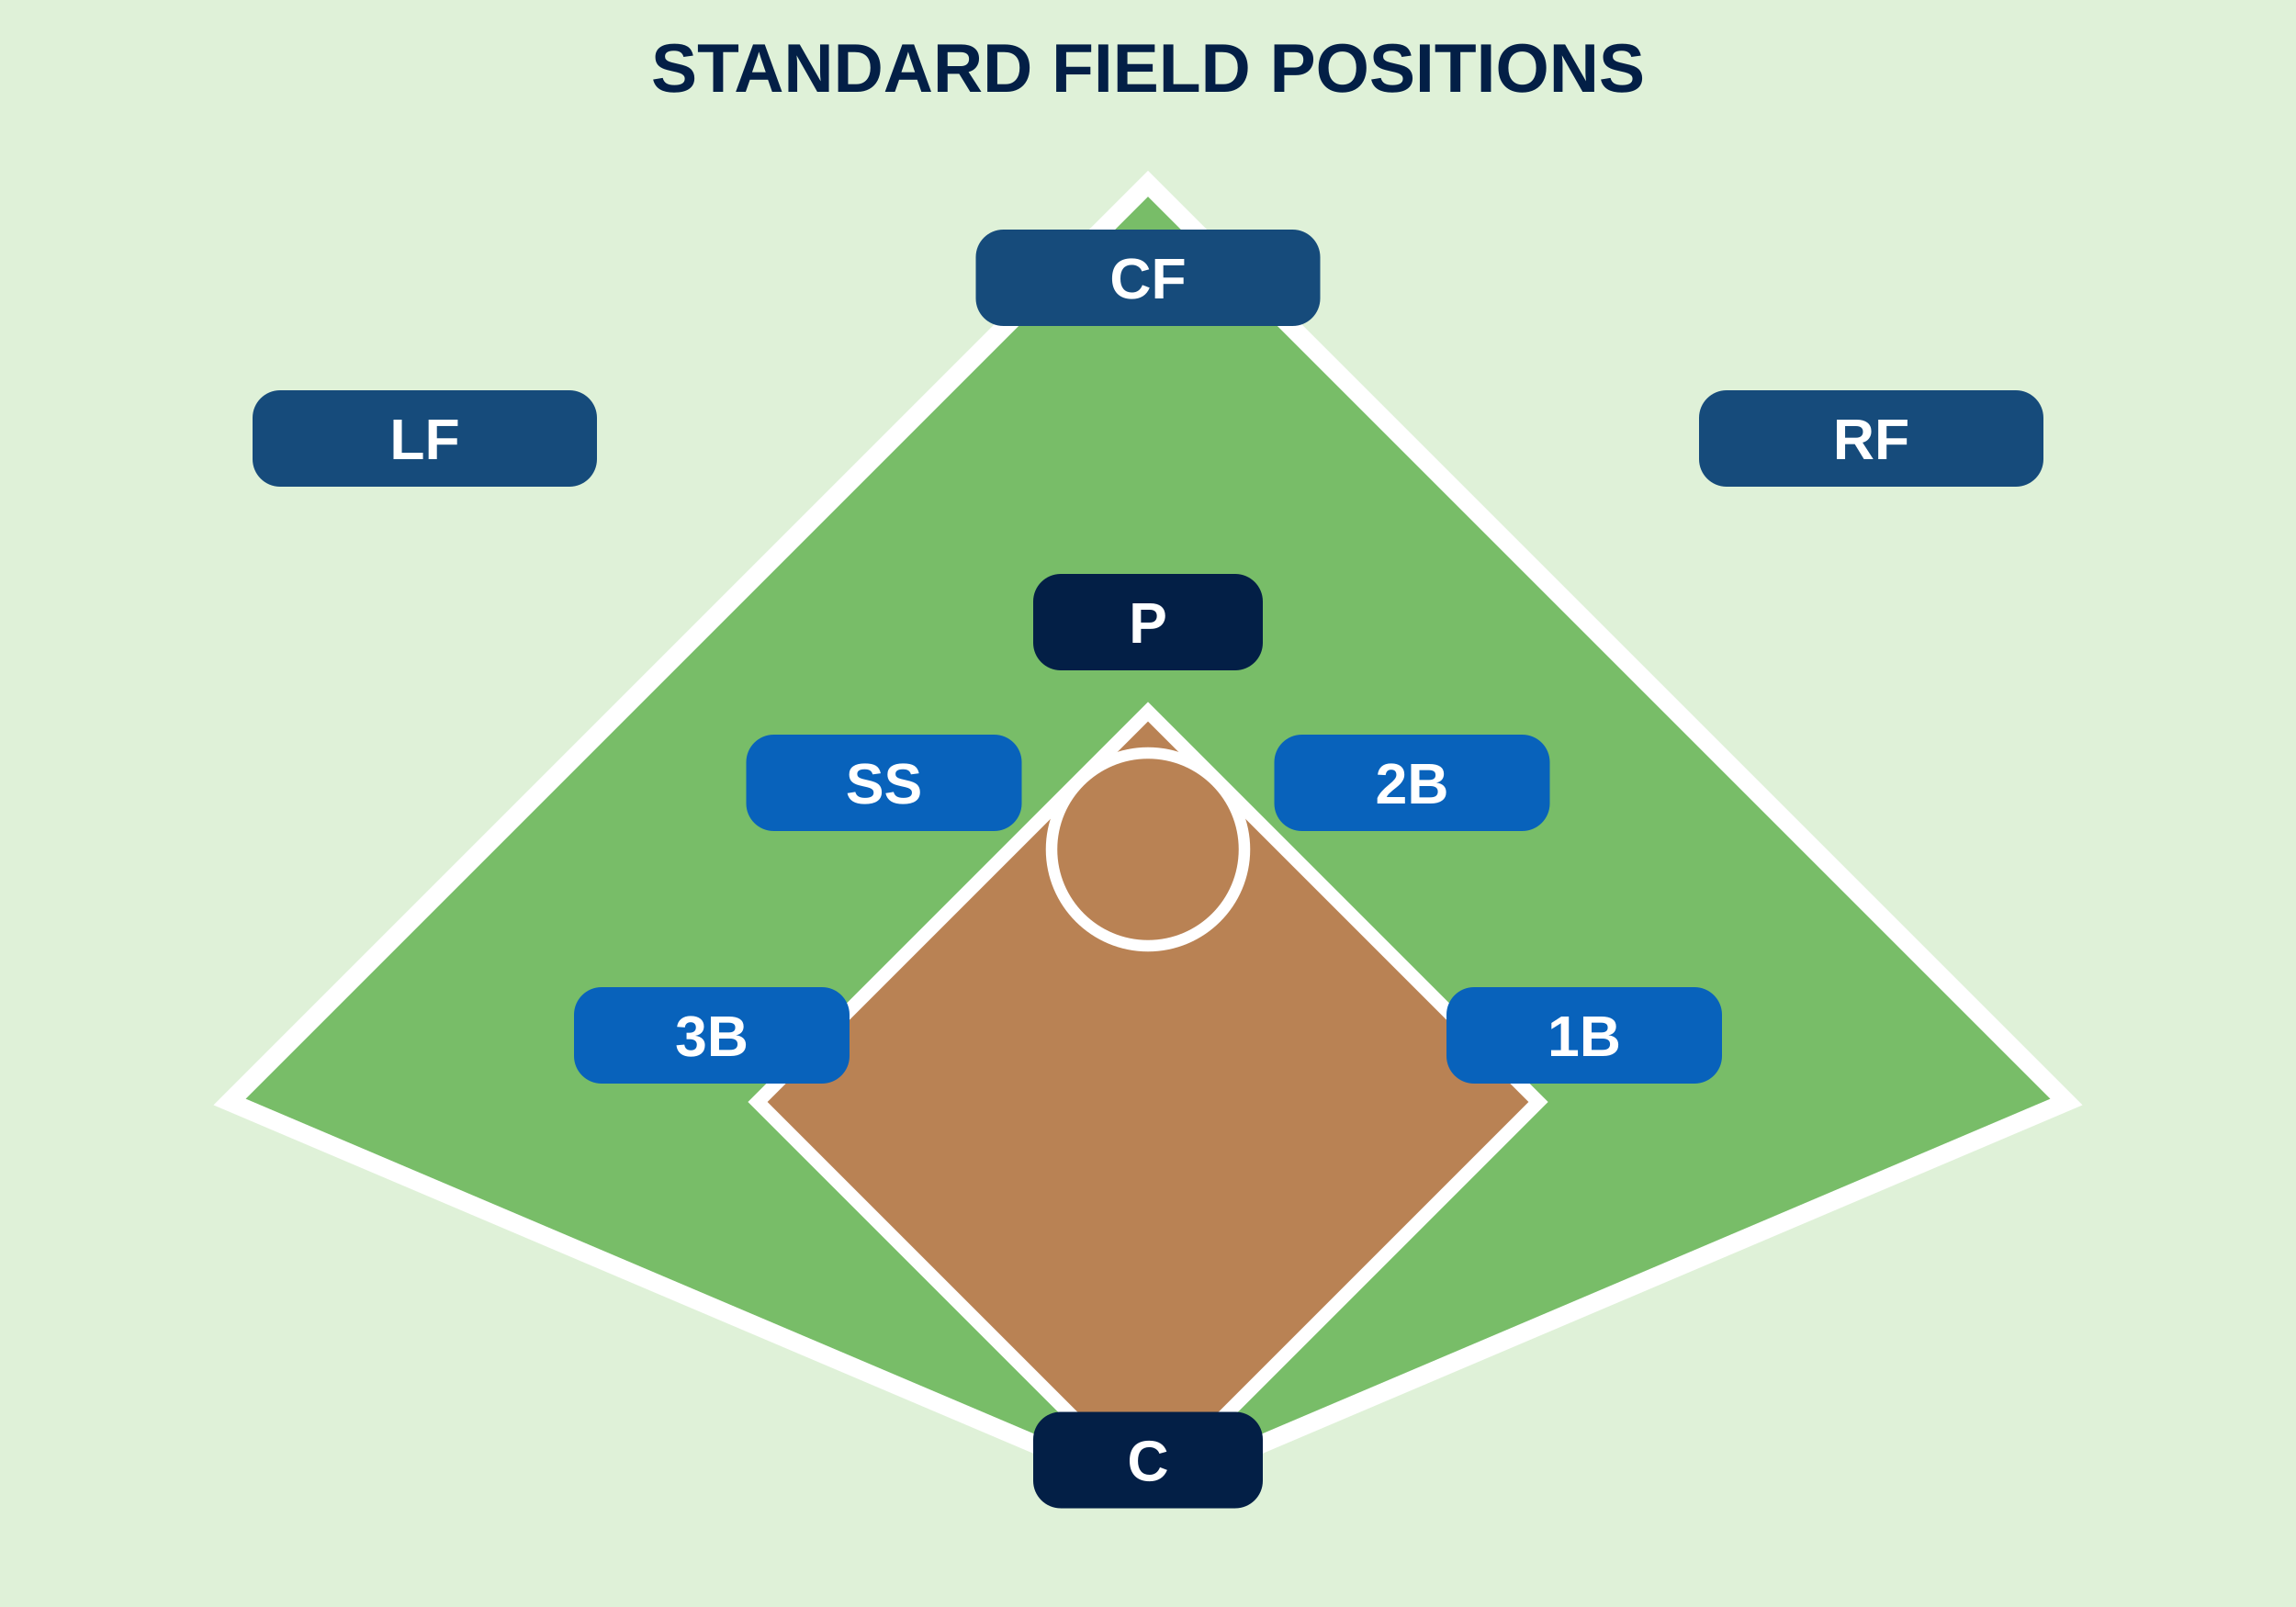
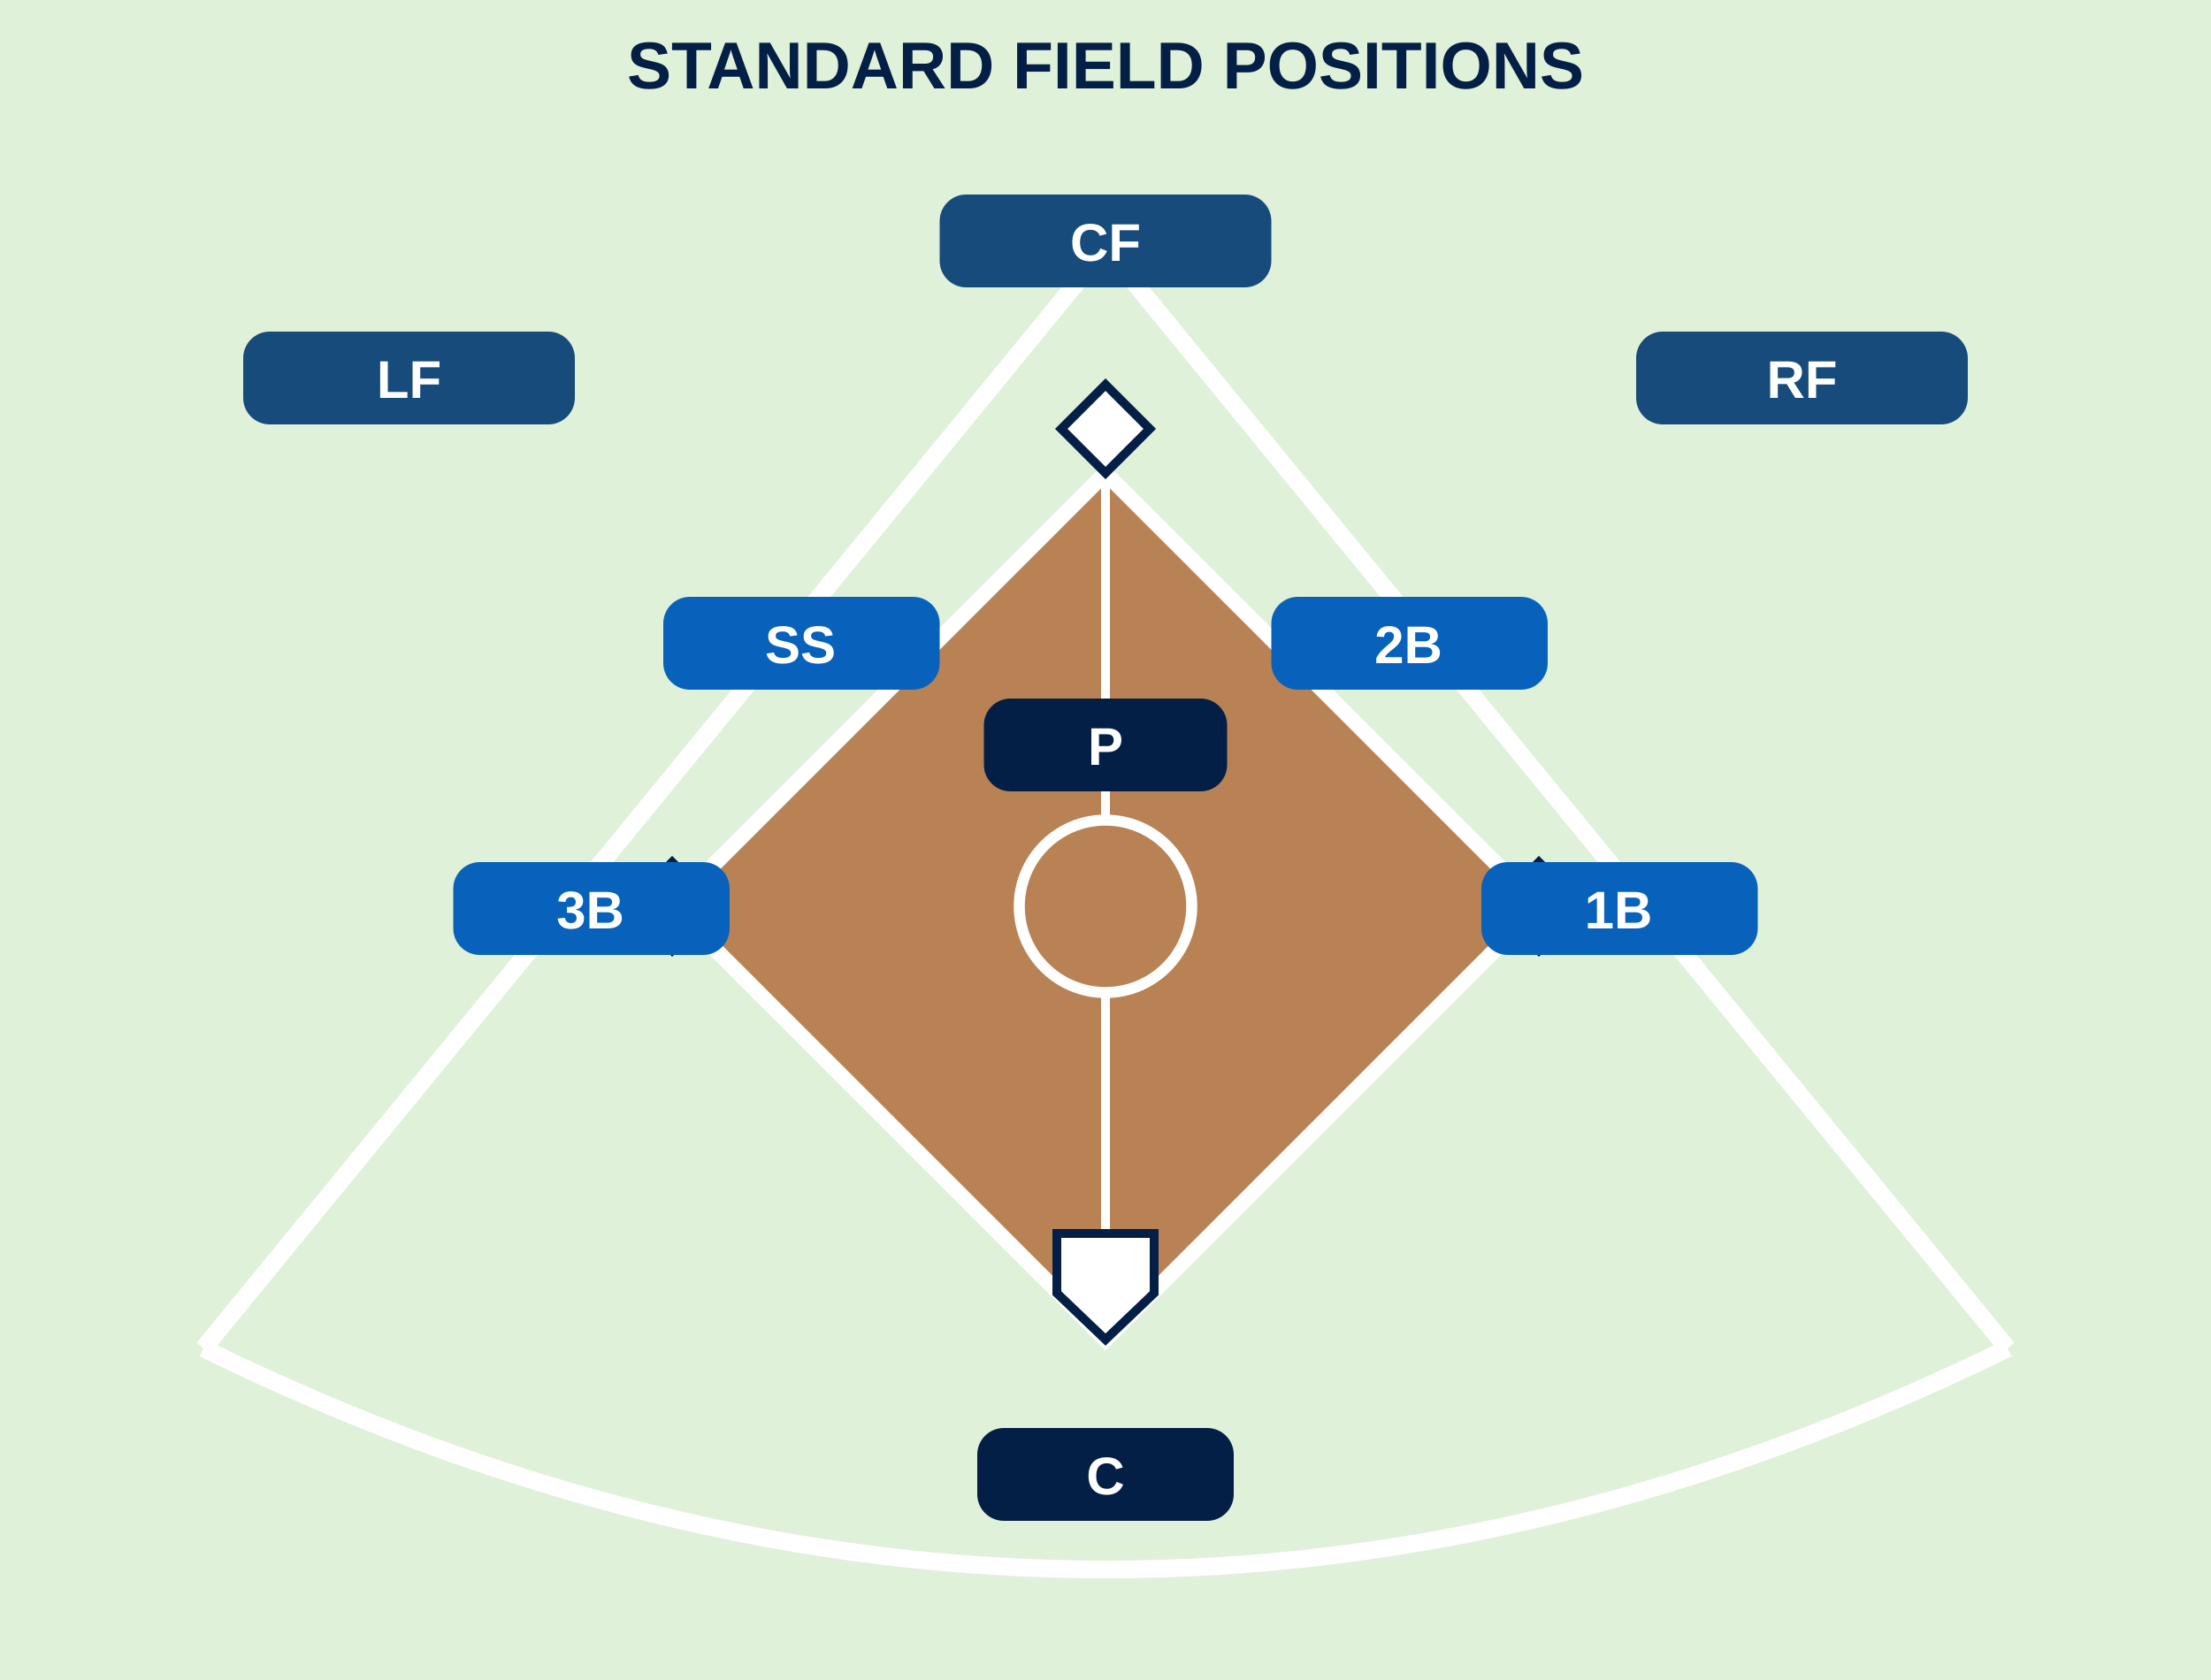
- <svg xmlns="http://www.w3.org/2000/svg" viewBox="0 0 1000 700" role="img" aria-labelledby="title desc">
-   <rect width="1000" height="700" fill="#dff1d8" />
-   <path d="M500 80L900 480L500 650L100 480Z" fill="#78bd68" stroke="#fff" stroke-width="8" />
-   <path d="M500 310L670 480L500 650L330 480Z" fill="#b98254" stroke="#fff" stroke-width="6" />
-   <path d="M500 80L900 480M900 480L500 650M500 650L100 480M100 480L500 80" stroke="#fff" stroke-width="5" fill="none" />
-   <circle cx="500" cy="370" r="42" fill="#b98254" stroke="#fff" stroke-width="5" />
-   <g font-family="Arial,sans-serif" font-size="25" font-weight="700" text-anchor="middle">
+ <svg xmlns="http://www.w3.org/2000/svg" viewBox="0 0 1000 760" role="img" aria-labelledby="title desc">
+   <rect width="1000" height="760" fill="#dff1d8" />
+   <path d="M92 610L500 112L908 610" fill="none" stroke="#fff" stroke-width="8" />
+   <path d="M92 610Q500 810 908 610" fill="none" stroke="#fff" stroke-width="8" />
+   <path d="M500 214L696 410L500 606L304 410Z" fill="#b98254" stroke="#fff" stroke-width="7" />
+   <path d="M304 410L500 606L696 410" fill="none" stroke="#fff" stroke-width="4" />
+   <path d="M500 214L500 606" stroke="#fff" stroke-width="4" />
+   <circle cx="500" cy="410" r="39" fill="#b98254" stroke="#fff" stroke-width="5" />
+   <path d="M478 585l22 21 22-21v-27h-44z" fill="#fff" stroke="#031f46" stroke-width="4" />
+   <g fill="#fff" stroke="#031f46" stroke-width="4">
+     <path d="M284 410l20-20 20 20-20 20z" />
+     <path d="M480 194l20-20 20 20-20 20z" />
+     <path d="M676 410l20-20 20 20-20 20z" />
+   </g>
+   <g font-family="Arial,sans-serif" font-size="24" font-weight="700" text-anchor="middle">
    <g fill="#031f46">
-       <rect x="450" y="250" width="100" height="42" rx="12" />
-       <text x="500" y="280" fill="#fff">P</text>
-       <rect x="450" y="615" width="100" height="42" rx="12" />
-       <text x="500" y="645" fill="#fff">C</text>
+       <rect x="445" y="316" width="110" height="42" rx="12" />
+       <text x="500" y="346" fill="#fff">P</text>
+       <rect x="442" y="646" width="116" height="42" rx="12" />
+       <text x="500" y="676" fill="#fff">C</text>
    </g>
    <g fill="#0862bb">
-       <rect x="250" y="430" width="120" height="42" rx="12" />
-       <text x="310" y="460" fill="#fff">3B</text>
-       <rect x="630" y="430" width="120" height="42" rx="12" />
-       <text x="690" y="460" fill="#fff">1B</text>
-       <rect x="325" y="320" width="120" height="42" rx="12" />
-       <text x="385" y="350" fill="#fff">SS</text>
-       <rect x="555" y="320" width="120" height="42" rx="12" />
-       <text x="615" y="350" fill="#fff">2B</text>
+       <rect x="205" y="390" width="125" height="42" rx="12" />
+       <text x="267" y="420" fill="#fff">3B</text>
+       <rect x="670" y="390" width="125" height="42" rx="12" />
+       <text x="732" y="420" fill="#fff">1B</text>
+       <rect x="300" y="270" width="125" height="42" rx="12" />
+       <text x="362" y="300" fill="#fff">SS</text>
+       <rect x="575" y="270" width="125" height="42" rx="12" />
+       <text x="637" y="300" fill="#fff">2B</text>
    </g>
    <g fill="#164b7b">
-       <rect x="110" y="170" width="150" height="42" rx="12" />
-       <text x="185" y="200" fill="#fff">LF</text>
-       <rect x="425" y="100" width="150" height="42" rx="12" />
-       <text x="500" y="130" fill="#fff">CF</text>
-       <rect x="740" y="170" width="150" height="42" rx="12" />
-       <text x="815" y="200" fill="#fff">RF</text>
+       <rect x="110" y="150" width="150" height="42" rx="12" />
+       <text x="185" y="180" fill="#fff">LF</text>
+       <rect x="425" y="88" width="150" height="42" rx="12" />
+       <text x="500" y="118" fill="#fff">CF</text>
+       <rect x="740" y="150" width="150" height="42" rx="12" />
+       <text x="815" y="180" fill="#fff">RF</text>
    </g>
  </g>
  <text x="500" y="40" fill="#031f46" font-family="Arial,sans-serif" font-size="30" font-weight="700" text-anchor="middle">STANDARD FIELD POSITIONS</text>
</svg>
